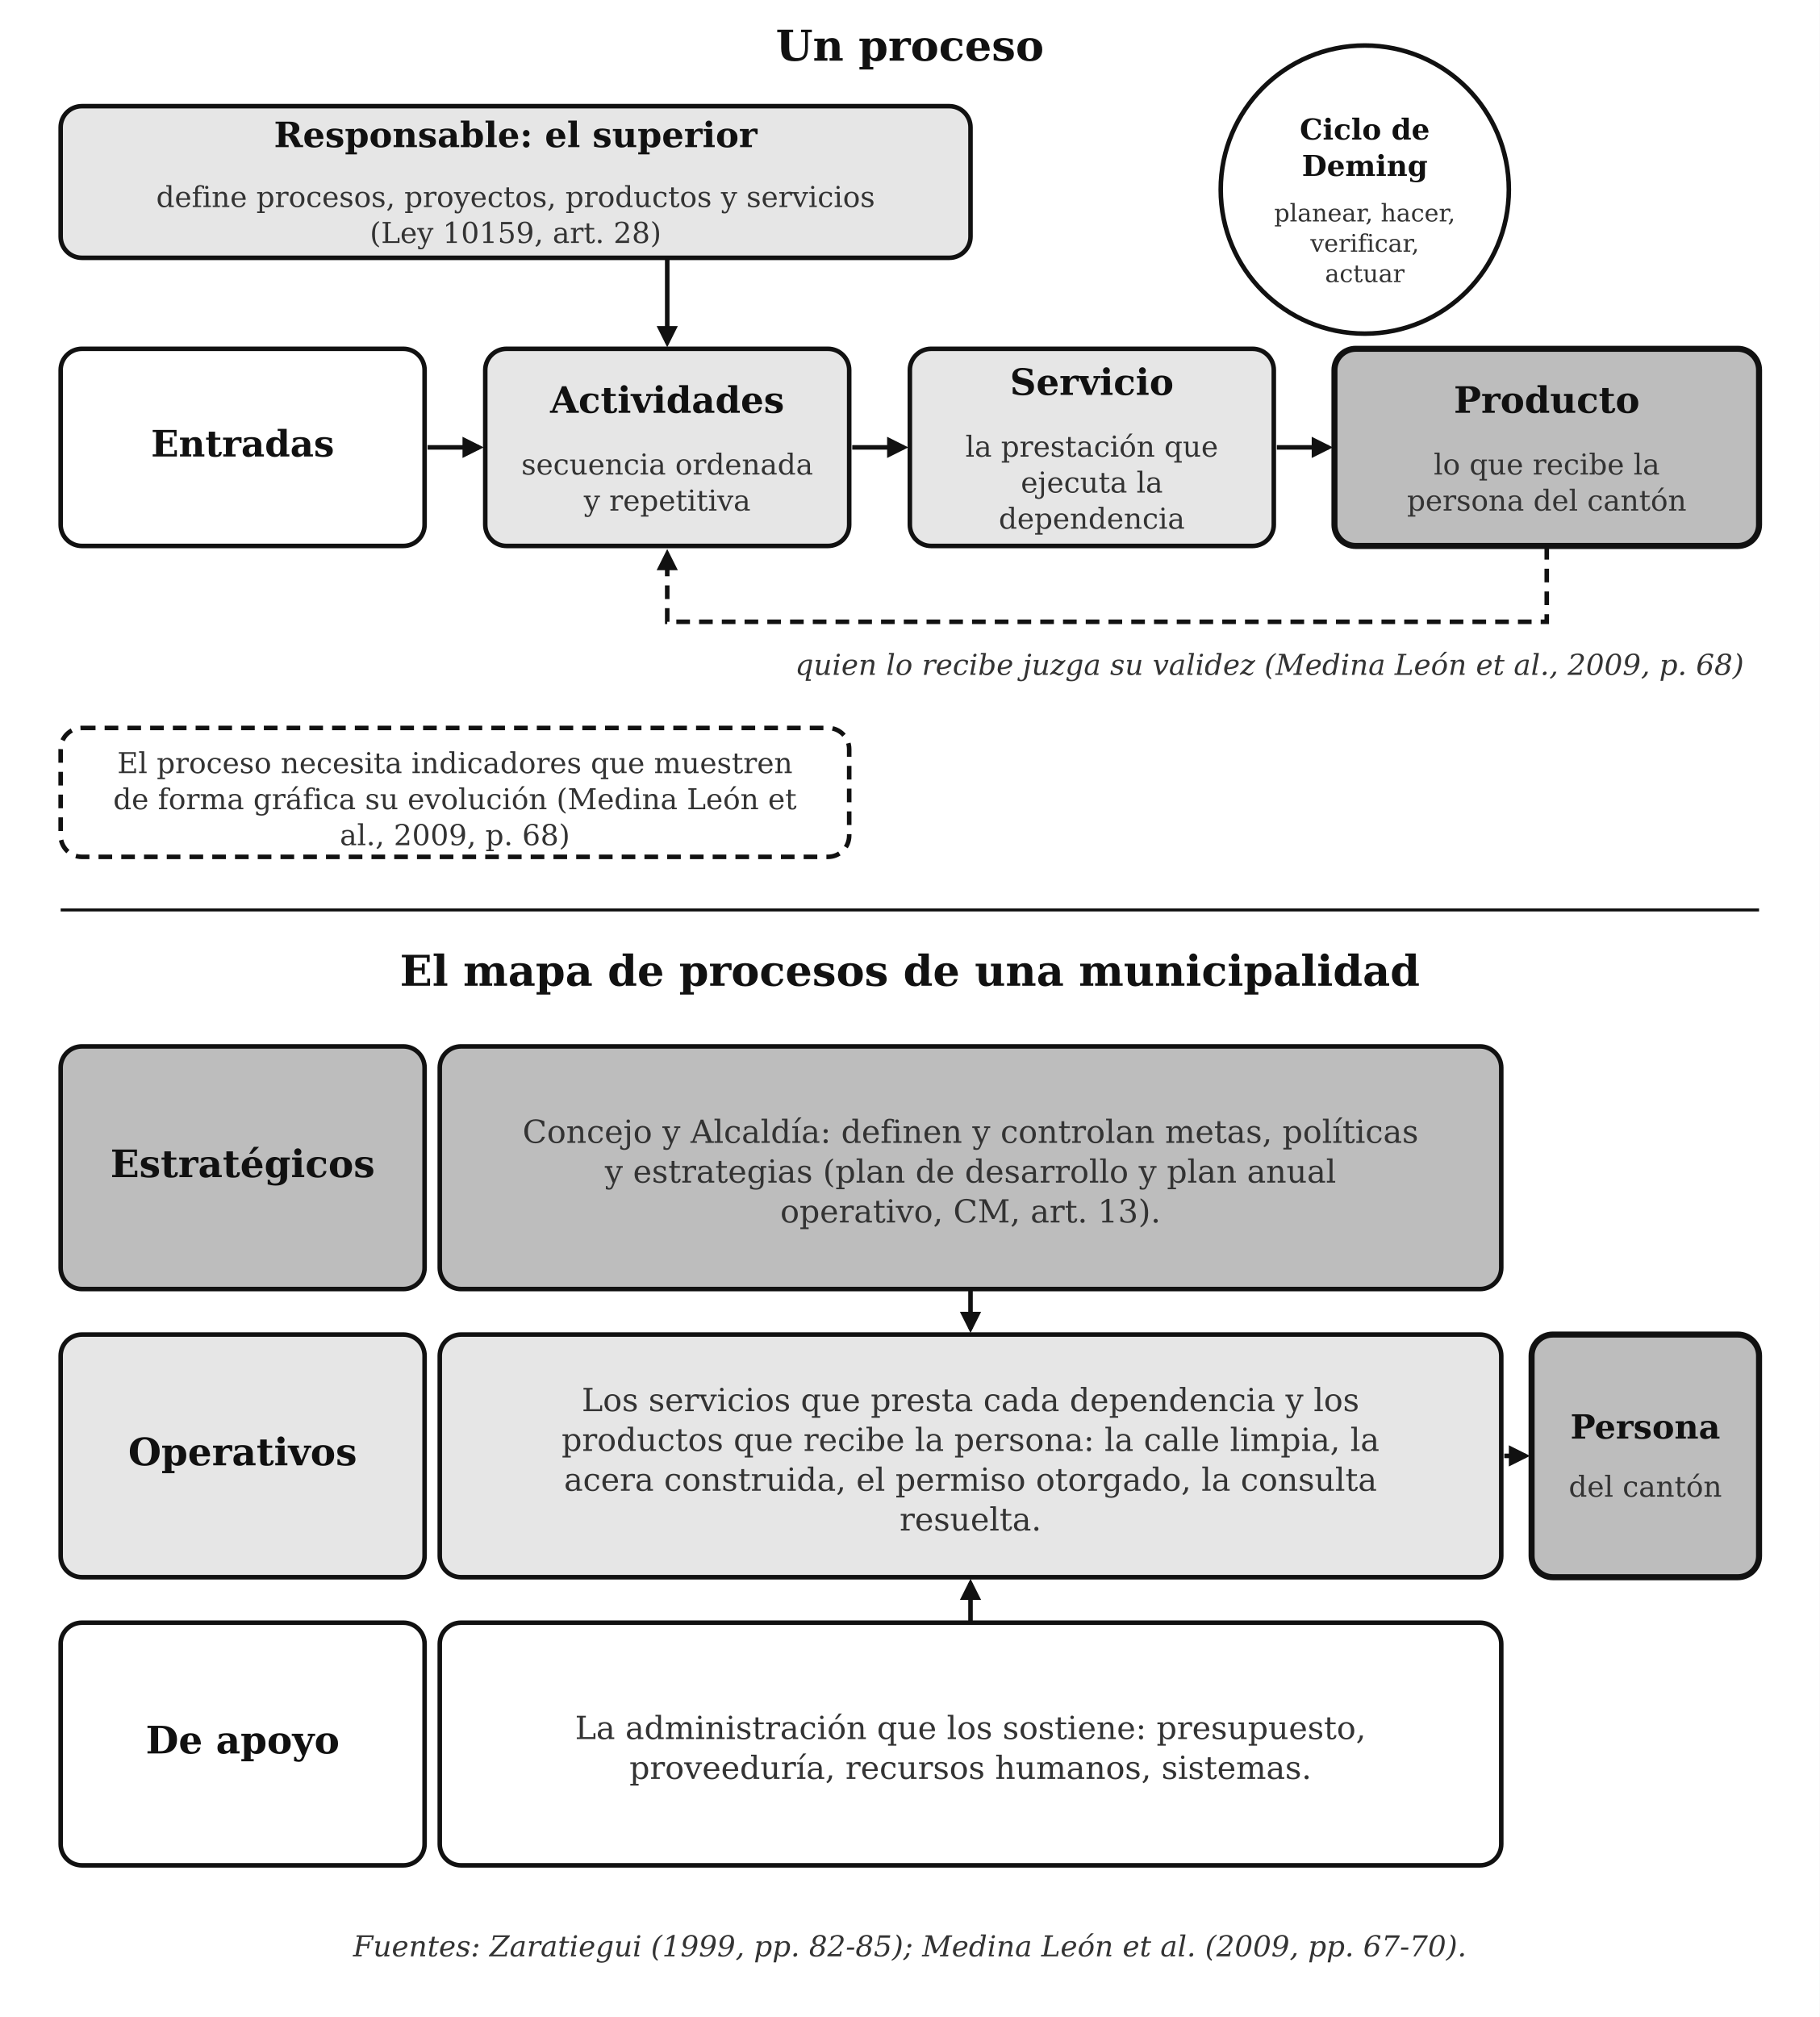
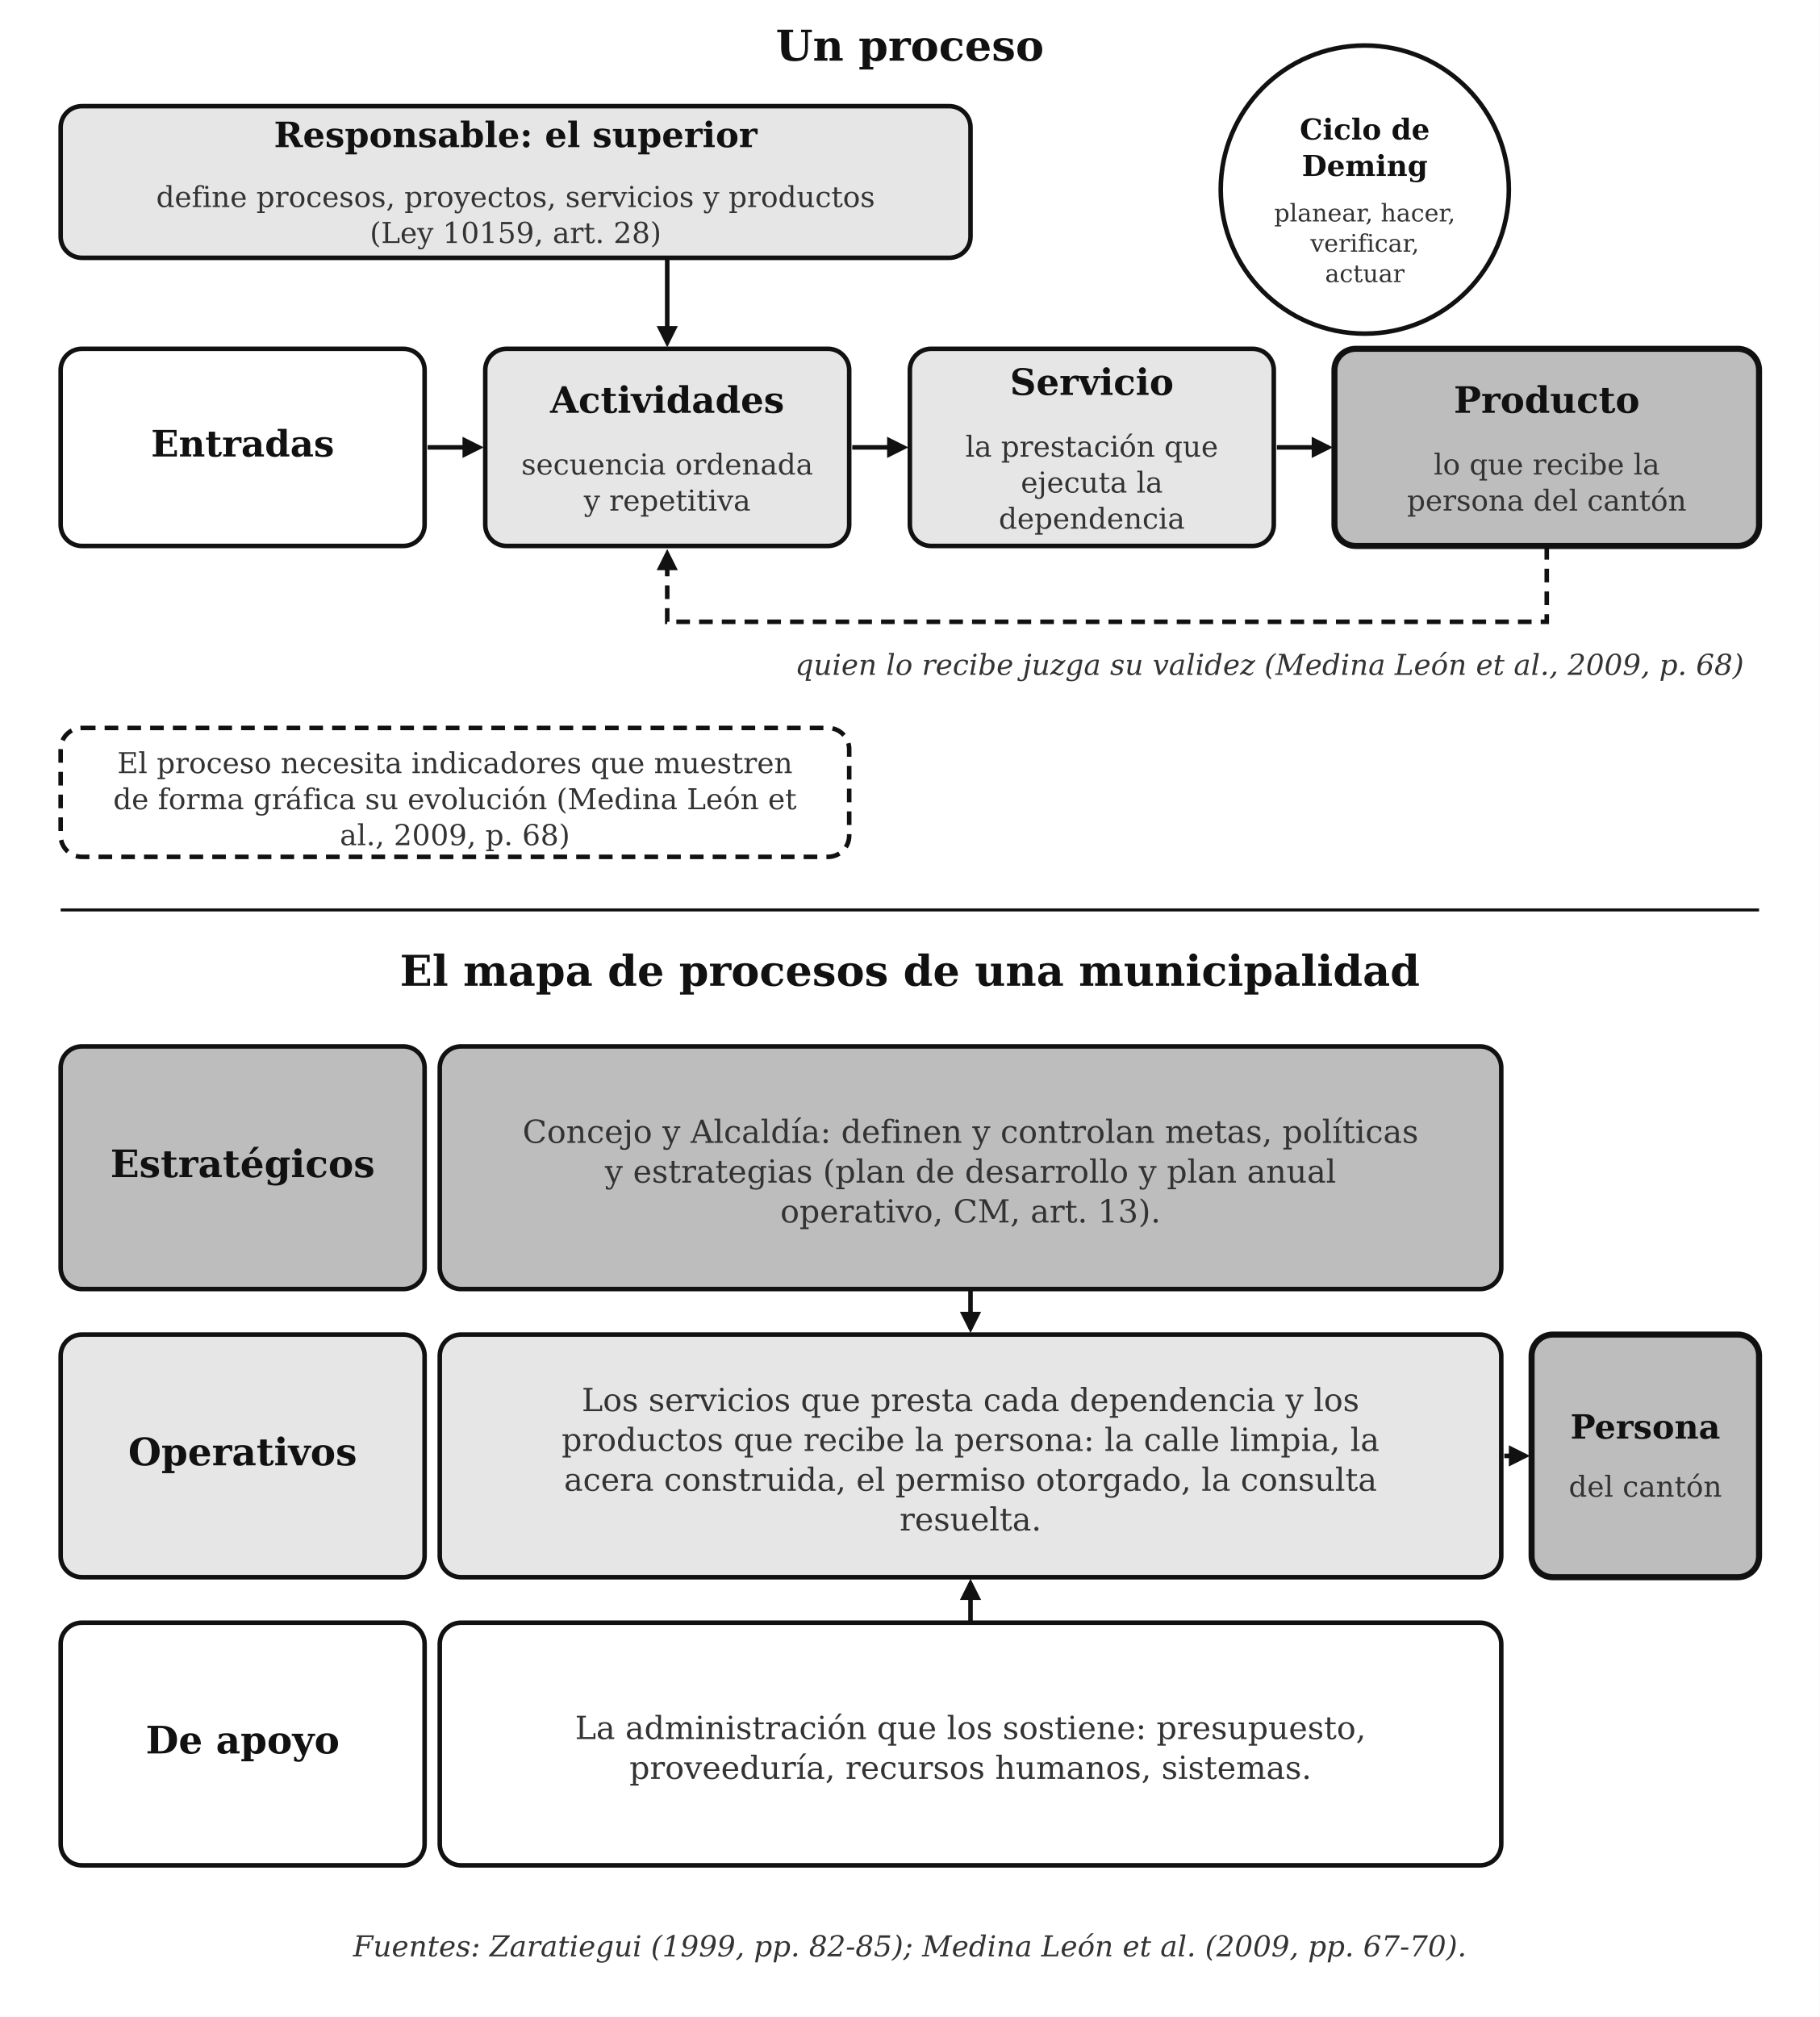
<svg xmlns="http://www.w3.org/2000/svg" width="1200" height="1330" viewBox="0 0 1200 1330" font-family="DejaVu Serif, serif">
  <defs>
    <marker id="ar" markerWidth="14" markerHeight="14" refX="11" refY="7" orient="auto" markerUnits="userSpaceOnUse">
      <path d="M0,0 L14,7 L0,14 Z" fill="#111" />
    </marker>
  </defs>
  <rect width="100%" height="100%" fill="white" />
  <text x="600.0" y="40.0" font-size="28" font-weight="bold" font-style="normal" text-anchor="middle" fill="#111">Un proceso</text>
  <rect x="40" y="70" width="600" height="100" rx="14" fill="#e6e6e6" stroke="#111" stroke-width="3" />
  <text x="340.0" y="97.0" font-size="23" font-weight="bold" font-style="normal" text-anchor="middle" fill="#111">Responsable: el superior</text>
-   <text x="340.0" y="136.5" font-size="19" font-weight="normal" font-style="normal" text-anchor="middle" fill="#333">define procesos, proyectos, productos y servicios</text>
+   <text x="340.0" y="136.5" font-size="19" font-weight="normal" font-style="normal" text-anchor="middle" fill="#333">define procesos, proyectos, servicios y productos</text>
  <text x="340.0" y="160.2" font-size="19" font-weight="normal" font-style="normal" text-anchor="middle" fill="#333">(Ley 10159, art. 28)</text>
  <circle cx="900" cy="125" r="95" fill="white" stroke="#111" stroke-width="3" />
  <text x="900.0" y="92.0" font-size="19" font-weight="bold" font-style="normal" text-anchor="middle" fill="#111">Ciclo de</text>
  <text x="900.0" y="116.0" font-size="19" font-weight="bold" font-style="normal" text-anchor="middle" fill="#111">Deming</text>
  <text x="900.0" y="146.0" font-size="16" font-weight="normal" font-style="normal" text-anchor="middle" fill="#333">planear, hacer,</text>
  <text x="900.0" y="166.0" font-size="16" font-weight="normal" font-style="normal" text-anchor="middle" fill="#333">verificar,</text>
  <text x="900.0" y="186.0" font-size="16" font-weight="normal" font-style="normal" text-anchor="middle" fill="#333">actuar</text>
  <line x1="440" y1="170" x2="440" y2="226" stroke="#111" stroke-width="3" marker-end="url(#ar)" />
  <rect x="40" y="230" width="240" height="130" rx="14" fill="white" stroke="#111" stroke-width="3" />
  <text x="160.0" y="301.0" font-size="24" font-weight="bold" font-style="normal" text-anchor="middle" fill="#111">Entradas</text>
  <line x1="282" y1="295" x2="316" y2="295" stroke="#111" stroke-width="3" marker-end="url(#ar)" />
  <rect x="320" y="230" width="240" height="130" rx="14" fill="#e6e6e6" stroke="#111" stroke-width="3" />
  <text x="440.0" y="272.2" font-size="24" font-weight="bold" font-style="normal" text-anchor="middle" fill="#111">Actividades</text>
  <text x="440.0" y="312.9" font-size="19" font-weight="normal" font-style="normal" text-anchor="middle" fill="#333">secuencia ordenada</text>
  <text x="440.0" y="336.7" font-size="19" font-weight="normal" font-style="normal" text-anchor="middle" fill="#333">y repetitiva</text>
  <line x1="562" y1="295" x2="596" y2="295" stroke="#111" stroke-width="3" marker-end="url(#ar)" />
  <rect x="600" y="230" width="240" height="130" rx="14" fill="#e6e6e6" stroke="#111" stroke-width="3" />
  <text x="720.0" y="260.4" font-size="24" font-weight="bold" font-style="normal" text-anchor="middle" fill="#111">Servicio</text>
  <text x="720.0" y="301.1" font-size="19" font-weight="normal" font-style="normal" text-anchor="middle" fill="#333">la prestación que</text>
  <text x="720.0" y="324.8" font-size="19" font-weight="normal" font-style="normal" text-anchor="middle" fill="#333">ejecuta la</text>
  <text x="720.0" y="348.6" font-size="19" font-weight="normal" font-style="normal" text-anchor="middle" fill="#333">dependencia</text>
  <line x1="842" y1="295" x2="876" y2="295" stroke="#111" stroke-width="3" marker-end="url(#ar)" />
  <rect x="880" y="230" width="280" height="130" rx="14" fill="#bdbdbd" stroke="#111" stroke-width="4" />
  <text x="1020.0" y="272.2" font-size="24" font-weight="bold" font-style="normal" text-anchor="middle" fill="#111">Producto</text>
  <text x="1020.0" y="312.9" font-size="19" font-weight="normal" font-style="normal" text-anchor="middle" fill="#333">lo que recibe la</text>
  <text x="1020.0" y="336.7" font-size="19" font-weight="normal" font-style="normal" text-anchor="middle" fill="#333">persona del cantón</text>
  <path d="M 1020 360 L 1020 410 L 440 410 L 440 365" fill="none" stroke="#111" stroke-width="3" marker-end="url(#ar)" stroke-dasharray="9,6" />
  <text x="1150.0" y="445.0" font-size="19" font-weight="normal" font-style="italic" text-anchor="end" fill="#333">quien lo recibe juzga su validez (Medina León et al., 2009, p. 68)</text>
  <rect x="40" y="480" width="520" height="85" rx="14" fill="white" stroke="#111" stroke-width="3" stroke-dasharray="9,6" />
  <text x="300.0" y="509.8" font-size="19" font-weight="normal" font-style="normal" text-anchor="middle" fill="#333">El proceso necesita indicadores que muestren</text>
  <text x="300.0" y="533.6" font-size="19" font-weight="normal" font-style="normal" text-anchor="middle" fill="#333">de forma gráfica su evolución (Medina León et</text>
  <text x="300.0" y="557.3" font-size="19" font-weight="normal" font-style="normal" text-anchor="middle" fill="#333">al., 2009, p. 68)</text>
  <line x1="40" y1="600" x2="1160" y2="600" stroke="#111" stroke-width="2" />
  <text x="600.0" y="650.0" font-size="28" font-weight="bold" font-style="normal" text-anchor="middle" fill="#111">El mapa de procesos de una municipalidad</text>
  <rect x="40" y="690" width="240" height="160" rx="14" fill="#bdbdbd" stroke="#111" stroke-width="3" />
  <text x="160.0" y="776.2" font-size="25" font-weight="bold" font-style="normal" text-anchor="middle" fill="#111">Estratégicos</text>
  <rect x="290" y="690" width="700" height="160" rx="14" fill="#bdbdbd" stroke="#111" stroke-width="3" />
  <text x="640.0" y="753.6" font-size="21" font-weight="normal" font-style="normal" text-anchor="middle" fill="#333">Concejo y Alcaldía: definen y controlan metas, políticas</text>
  <text x="640.0" y="779.8" font-size="21" font-weight="normal" font-style="normal" text-anchor="middle" fill="#333">y estrategias (plan de desarrollo y plan anual</text>
  <text x="640.0" y="806.1" font-size="21" font-weight="normal" font-style="normal" text-anchor="middle" fill="#333">operativo, CM, art. 13).</text>
  <rect x="40" y="880" width="240" height="160" rx="14" fill="#e6e6e6" stroke="#111" stroke-width="3" />
  <text x="160.0" y="966.2" font-size="25" font-weight="bold" font-style="normal" text-anchor="middle" fill="#111">Operativos</text>
  <rect x="290" y="880" width="700" height="160" rx="14" fill="#e6e6e6" stroke="#111" stroke-width="3" />
  <text x="640.0" y="930.5" font-size="21" font-weight="normal" font-style="normal" text-anchor="middle" fill="#333">Los servicios que presta cada dependencia y los</text>
  <text x="640.0" y="956.7" font-size="21" font-weight="normal" font-style="normal" text-anchor="middle" fill="#333">productos que recibe la persona: la calle limpia, la</text>
  <text x="640.0" y="983.0" font-size="21" font-weight="normal" font-style="normal" text-anchor="middle" fill="#333">acera construida, el permiso otorgado, la consulta</text>
  <text x="640.0" y="1009.2" font-size="21" font-weight="normal" font-style="normal" text-anchor="middle" fill="#333">resuelta.</text>
  <rect x="40" y="1070" width="240" height="160" rx="14" fill="white" stroke="#111" stroke-width="3" />
  <text x="160.0" y="1156.2" font-size="25" font-weight="bold" font-style="normal" text-anchor="middle" fill="#111">De apoyo</text>
  <rect x="290" y="1070" width="700" height="160" rx="14" fill="white" stroke="#111" stroke-width="3" />
  <text x="640.0" y="1146.7" font-size="21" font-weight="normal" font-style="normal" text-anchor="middle" fill="#333">La administración que los sostiene: presupuesto,</text>
  <text x="640.0" y="1173.0" font-size="21" font-weight="normal" font-style="normal" text-anchor="middle" fill="#333">proveeduría, recursos humanos, sistemas.</text>
  <rect x="1010" y="880" width="150" height="160" rx="14" fill="#bdbdbd" stroke="#111" stroke-width="4" />
  <text x="1085.0" y="948.6" font-size="22" font-weight="bold" font-style="normal" text-anchor="middle" fill="#111">Persona</text>
  <text x="1085.0" y="986.9" font-size="19" font-weight="normal" font-style="normal" text-anchor="middle" fill="#333">del cantón</text>
  <line x1="992" y1="960" x2="1006" y2="960" stroke="#111" stroke-width="3" marker-end="url(#ar)" />
  <line x1="640" y1="850" x2="640" y2="876" stroke="#111" stroke-width="3" marker-end="url(#ar)" />
  <line x1="640" y1="1070" x2="640" y2="1044" stroke="#111" stroke-width="3" marker-end="url(#ar)" />
  <text x="600.0" y="1290.0" font-size="19" font-weight="normal" font-style="italic" text-anchor="middle" fill="#333">Fuentes: Zaratiegui (1999, pp. 82-85); Medina León et al. (2009, pp. 67-70).</text>
</svg>
